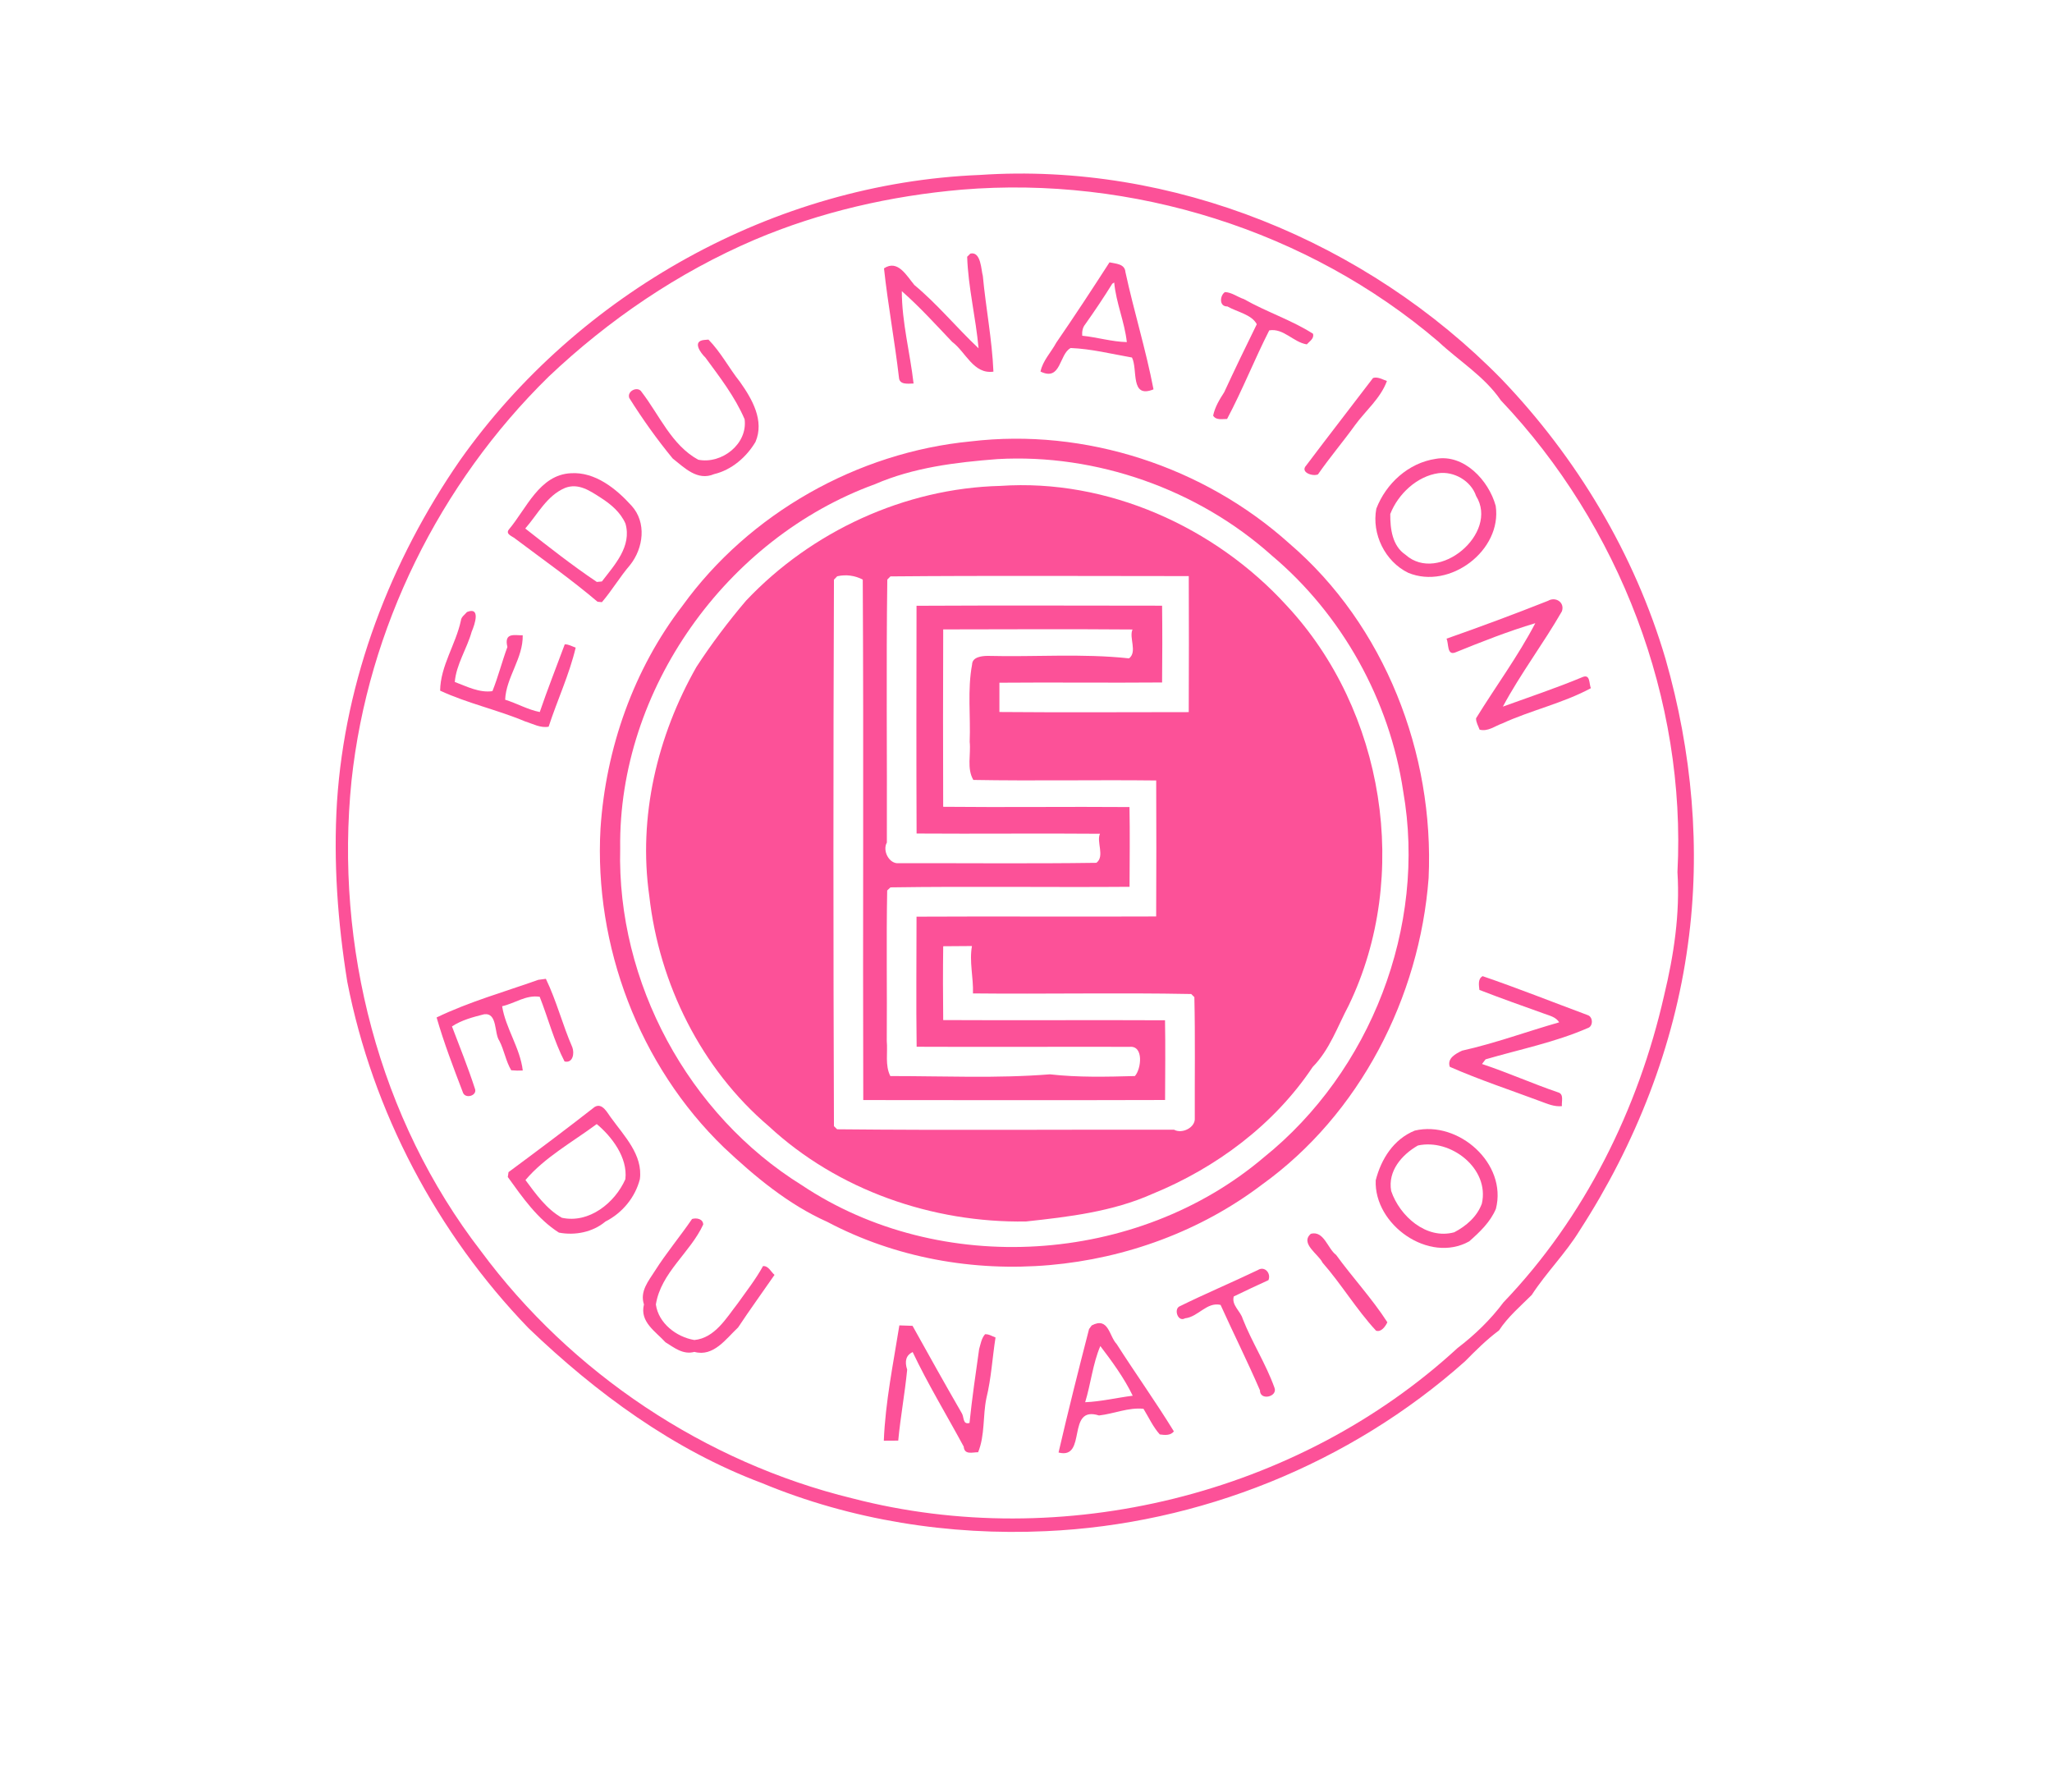
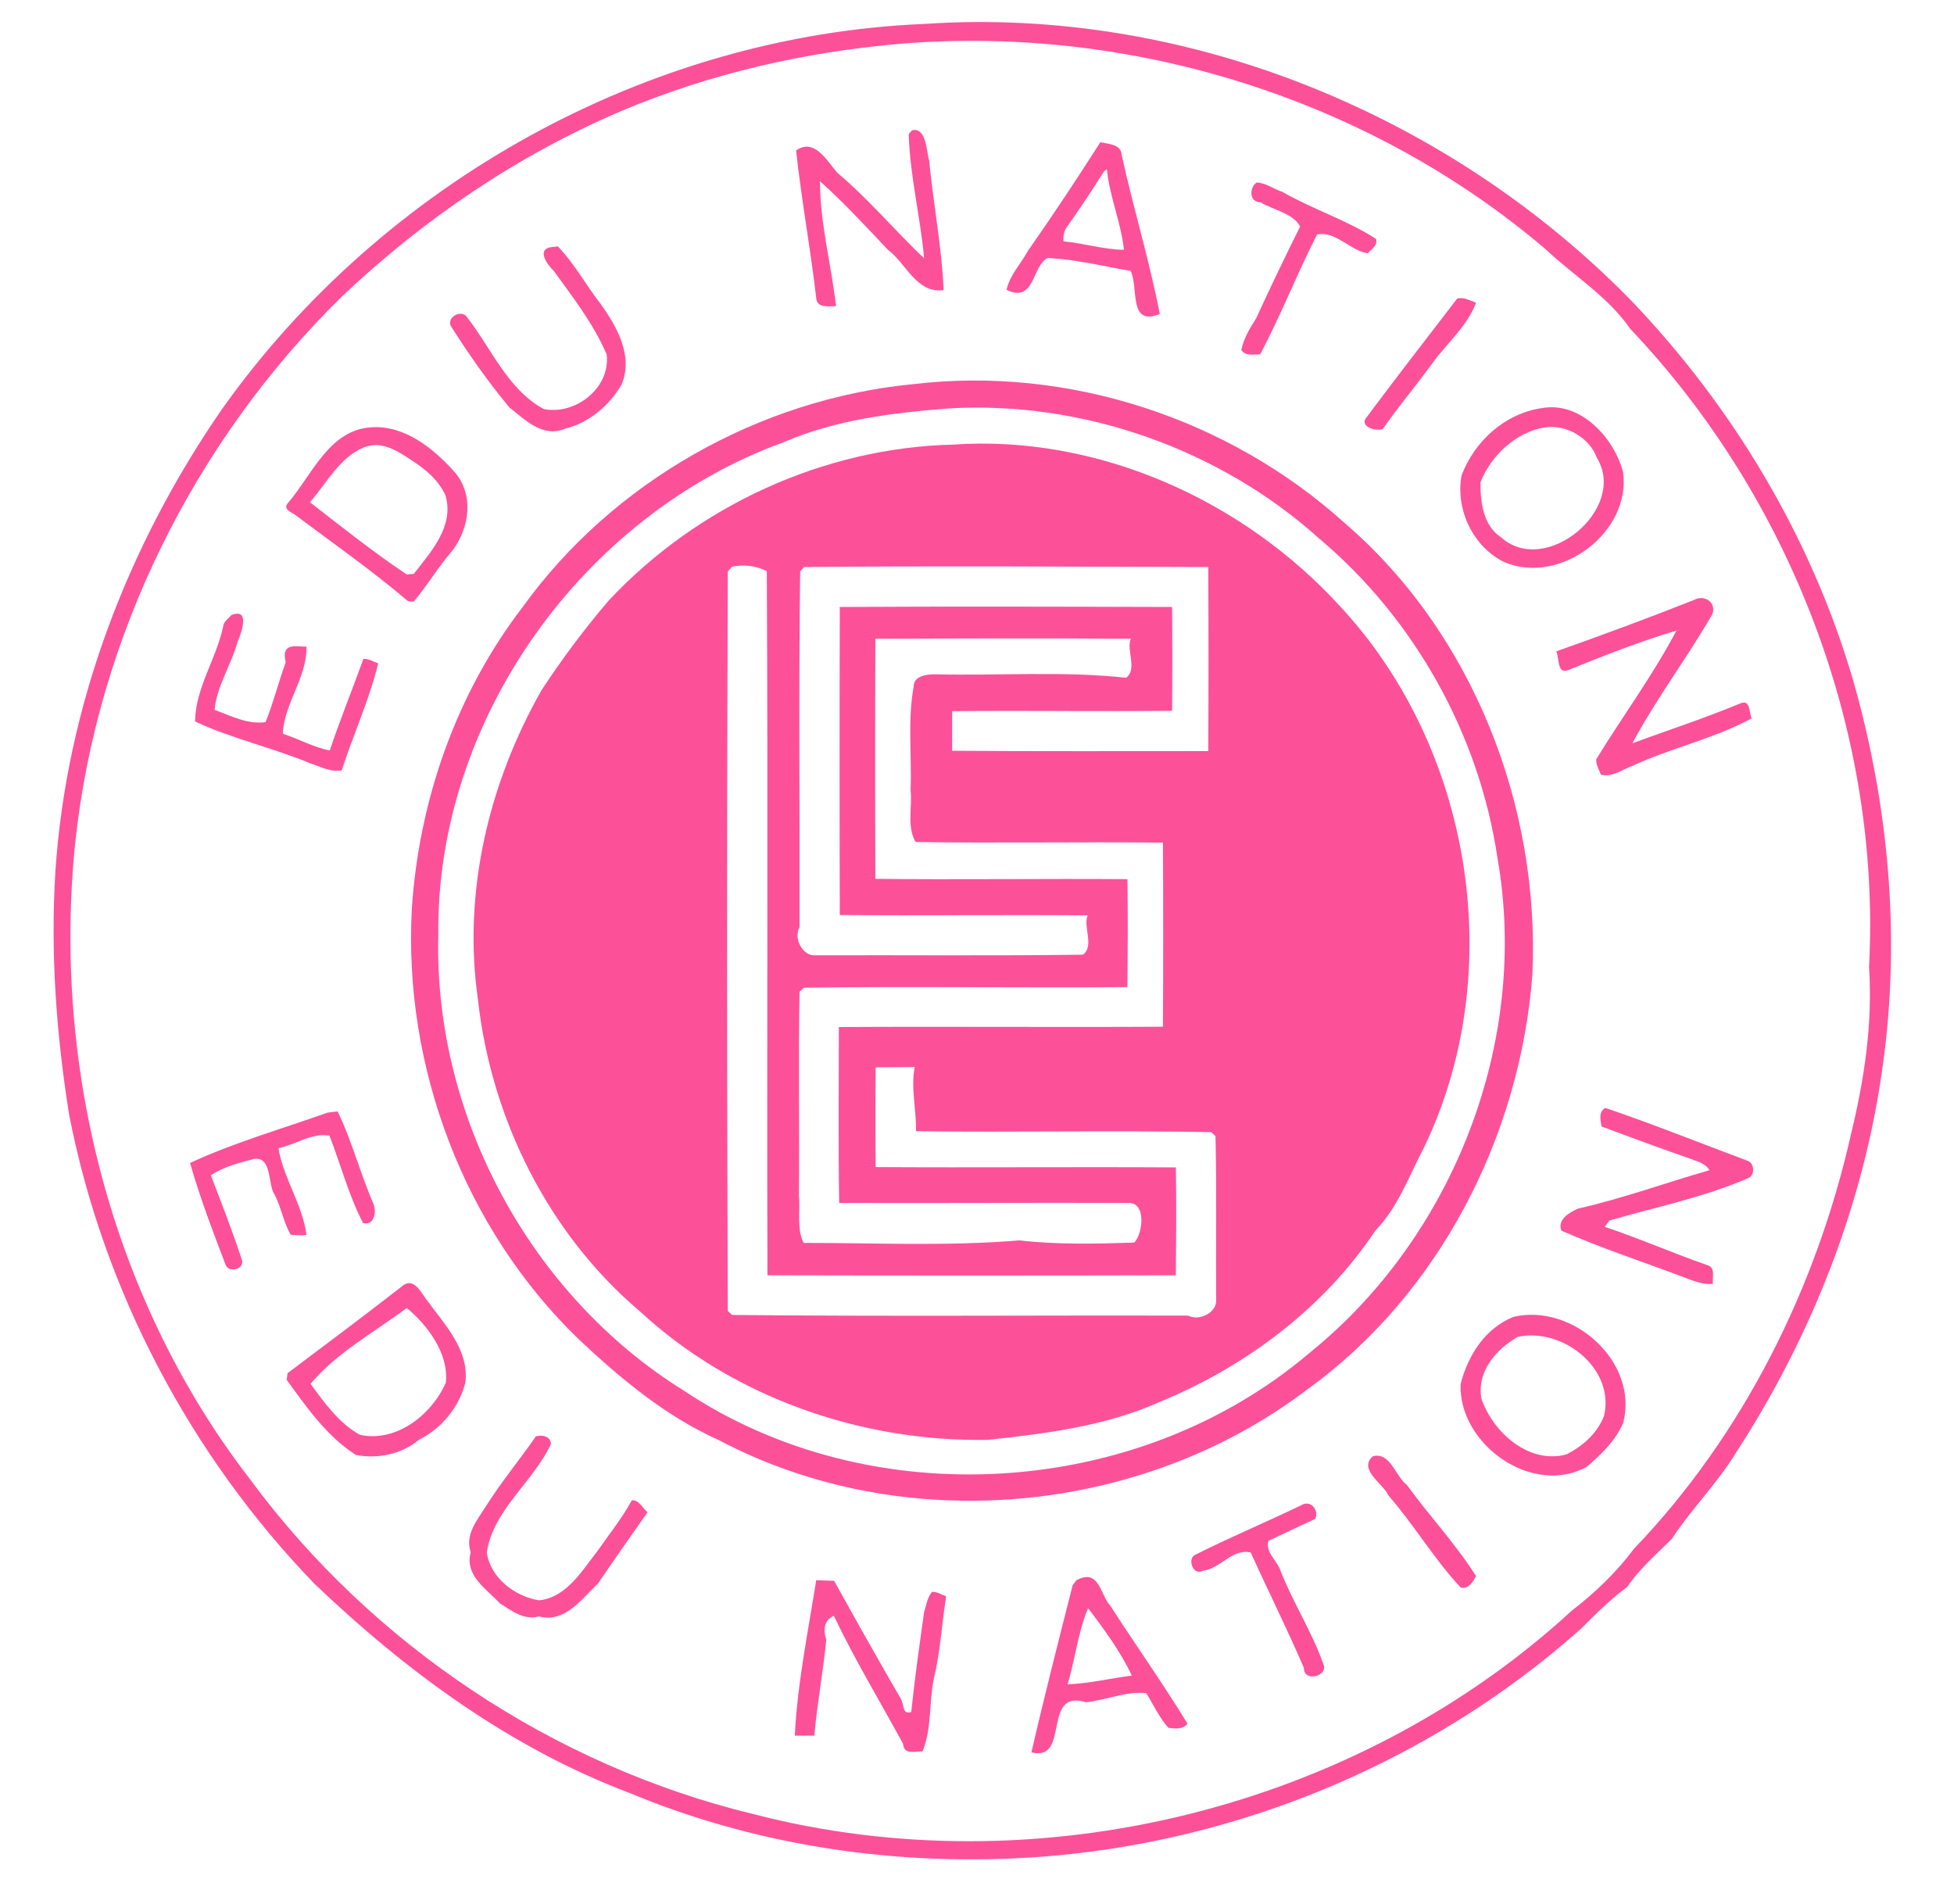
- <svg xmlns="http://www.w3.org/2000/svg" version="1.1" id="Layer_1" x="0px" y="0px" viewBox="0 0 693 605" style="enable-background:new 0 0 693 605;" xml:space="preserve">
+ <svg xmlns="http://www.w3.org/2000/svg" version="1.1" id="Layer_1" x="0px" y="0px" viewBox="0 0 621 605" style="enable-background:new 0 0 621 605;" xml:space="preserve">
  <style type="text/css">
	.st0{fill:#FC5198;}
</style>
  <g>
    <g>
-       <path class="st0" d="M330.84,59.08c65.12-4.42,130.73,22.46,176.19,68.87c25.52,26.61,45.01,59.15,55.45,94.55    c8.93,31.18,12.01,64.21,7.57,96.36c-4.62,34.43-17.71,67.53-36.56,96.64c-4.75,7.75-11.25,14.18-16.2,21.79    c-3.85,3.84-8.05,7.39-11.05,11.97c-4.19,3.1-7.85,6.78-11.51,10.47c-38.79,34.55-89.7,55.04-141.56,57.32    c-32.55,1.5-65.69-3.69-95.85-16.24c-29.88-11.21-55.96-30.39-78.82-52.31c-30.94-32.06-52.65-73.12-61.21-116.93    c-3.24-20.08-4.73-40.48-3.48-60.79c2.72-41.39,18.03-81.39,41.57-115.39C195.31,98.9,261.53,61.88,330.84,59.08z M324.84,64.04    c-23.97,2.07-47.79,7.49-70,16.92c-25.74,11.01-49.3,27.03-69.6,46.28c-36.81,36.1-60.99,84.93-66.52,136.32    c-5.71,55.89,9.22,114.31,43.74,158.97c30.43,41.13,75.64,71.3,125.4,83.44c70.8,18.37,150.51-1.17,204.37-50.75    c5.84-4.45,11.14-9.57,15.54-15.46c27.34-28.53,45.52-65.2,54.23-103.61c3.29-13.62,5.4-27.6,4.51-41.65    c3.03-58.33-19.58-117.08-59.65-159.31c-5.55-8.12-14.1-13.27-21.16-19.89C441.75,77.8,382.42,59.28,324.84,64.04z" />
+       <path class="st0" d="M293.9,7.6C376.8,2,460.3,36.2,518.2,95.3c32.5,33.9,57.3,75.3,70.6,120.4c11.4,39.7,15.3,81.8,9.6,122.7    c-5.9,43.8-22.5,86-46.5,123c-6,9.9-14.3,18.1-20.6,27.7c-4.9,4.9-10.2,9.4-14.1,15.2c-5.3,3.9-10,8.6-14.7,13.3    c-49.4,44-114.2,70.1-180.2,73c-41.4,1.9-83.6-4.7-122-20.7c-38-14.3-71.2-38.7-100.4-66.6c-39.4-40.8-67-93.1-77.9-148.9    c-4.1-25.6-6-51.5-4.4-77.4c3.5-52.7,23-103.6,52.9-146.9C121.4,58.3,205.7,11.2,293.9,7.6z M286.3,13.9    c-30.5,2.6-60.8,9.5-89.1,21.5c-32.8,14-62.8,34.4-88.6,58.9c-46.9,46-77.7,108.1-84.7,173.6c-7.3,71.2,11.7,145.5,55.7,202.4    c38.7,52.4,96.3,90.8,159.7,106.2c90.1,23.4,191.6-1.5,260.2-64.6c7.4-5.7,14.2-12.2,19.8-19.7c34.8-36.3,58-83,69-131.9    c4.2-17.3,6.9-35.1,5.7-53c3.9-74.3-24.9-149.1-75.9-202.8c-7.1-10.3-18-16.9-26.9-25.3C435.1,31.4,359.6,7.9,286.3,13.9z" />
    </g>
-     <path class="st0" d="M327.71,85.63c3.64-0.84,3.65,5.72,4.21,7.53c1.01,10.79,3.12,21.5,3.58,32.34   c-6.77,0.94-9.33-6.64-13.94-10.06c-5.53-5.81-10.96-11.82-17-17.12c0.01,10.53,2.79,20.8,3.97,31.18   c-1.83,0.03-4.8,0.56-4.94-2.06c-1.43-12.31-3.72-24.52-5.05-36.82c4.65-3.11,7.63,2.48,10.25,5.61   c7.89,6.57,14.26,14.41,21.69,21.39c-0.92-10.34-3.51-20.57-3.85-30.92C326.9,86.43,327.44,85.9,327.71,85.63z" />
+     <path class="st0" d="M289.9,41.4c4.6-1.1,4.6,7.3,5.4,9.6c1.3,13.7,4,27.4,4.6,41.2c-8.6,1.2-11.9-8.5-17.7-12.8   c-7-7.4-14-15-21.6-21.8c0,13.4,3.6,26.5,5.1,39.7c-2.3,0-6.1,0.7-6.3-2.6c-1.8-15.7-4.7-31.2-6.4-46.9c5.9-4,9.7,3.2,13.1,7.1   c10,8.4,18.2,18.3,27.6,27.2c-1.2-13.2-4.5-26.2-4.9-39.4C288.9,42.4,289.6,41.7,289.9,41.4z" />
    <g>
-       <path class="st0" d="M374.7,88.59c2.11,0.47,5.16,0.48,5.37,3.24c2.87,13.28,6.94,26.31,9.49,39.65    c-7.99,3.25-5.22-6.73-7.27-10.75c-6.88-1.2-13.7-2.93-20.7-3.21c-3.96,2.05-3.18,11.37-10.19,7.95c0.76-3.69,3.59-6.51,5.32-9.75    C362.88,106.78,368.82,97.7,374.7,88.59z M375.64,95.8c-2.9,4.67-5.96,9.23-9.13,13.7c-0.9,1.1-1.14,2.49-1.02,3.87    c5.04,0.51,9.97,2.03,15.06,2.15c-0.74-6.83-3.64-13.26-4.26-20.12L375.64,95.8z" />
+       <path class="st0" d="M349.7,45.2c2.7,0.6,6.6,0.6,6.8,4.1c3.7,16.9,8.8,33.5,12.1,50.5c-10.2,4.1-6.6-8.6-9.3-13.7    c-8.8-1.5-17.4-3.7-26.4-4.1c-5,2.6-4,14.5-13,10.1c1-4.7,4.6-8.3,6.8-12.4C334.7,68.3,342.3,56.8,349.7,45.2z M350.9,54.4    c-3.7,5.9-7.6,11.8-11.6,17.4c-1.1,1.4-1.5,3.2-1.3,4.9c6.4,0.6,12.7,2.6,19.2,2.7c-0.9-8.7-4.6-16.9-5.4-25.6L350.9,54.4z" />
    </g>
-     <path class="st0" d="M413.7,98.63c2.28,0.08,4.26,1.68,6.41,2.38c7.55,4.3,15.95,7.01,23.3,11.67c0.52,1.64-1.18,2.57-2.08,3.61   c-4.58-0.73-7.86-5.55-12.68-4.73c-4.99,9.82-9.06,20.16-14.24,29.92c-1.62-0.02-3.71,0.52-4.71-1.13c0.6-2.9,2.14-5.43,3.73-7.89   c3.57-7.7,7.25-15.36,11.01-22.97c-1.69-3.3-6.79-4.19-9.92-6.01C411.57,103.56,412,99.68,413.7,98.63z" />
-     <path class="st0" d="M237.79,114.8c0.37-0.03,1.11-0.09,1.48-0.12c4.2,4.29,6.96,9.68,10.68,14.34c4.07,5.75,8.26,13.03,5.2,20.19   c-3.02,5.11-8.06,9.5-13.98,10.89c-5.65,2.42-10.05-2.18-13.99-5.28c-5.32-6.47-10.2-13.32-14.66-20.42   c-0.86-2.42,2.95-4.12,4.16-2.05c6.01,7.8,10.14,17.98,19.12,22.89c7.92,1.58,16.76-5.3,15.67-13.67   c-3.26-7.6-8.38-14.2-13.23-20.81C236.55,119.14,233.72,115.21,237.79,114.8z" />
-     <path class="st0" d="M463.71,127.63c1.65-0.47,3.17,0.51,4.68,1.03c-2.16,5.88-7.17,9.97-10.78,14.92   c-4.05,5.63-8.56,10.91-12.5,16.61c-1.72,0.79-6.16-0.66-3.97-3.02C448.59,147.27,456.21,137.49,463.71,127.63z" />
+     <path class="st0" d="M399.4,58c2.9,0.1,5.4,2.1,8.2,3c9.6,5.5,20.3,8.9,29.7,14.9c0.7,2.1-1.5,3.3-2.6,4.6c-5.8-0.9-10-7.1-16.1-6   c-6.4,12.5-11.5,25.7-18.1,38.1c-2.1,0-4.7,0.7-6-1.4c0.8-3.7,2.7-6.9,4.7-10c4.5-9.8,9.2-19.6,14-29.2c-2.2-4.2-8.6-5.3-12.6-7.7   C396.7,64.2,397.2,59.3,399.4,58z" />
+     <path class="st0" d="M175.4,78.5c0.5,0,1.4-0.1,1.9-0.2c5.3,5.5,8.9,12.3,13.6,18.3c5.2,7.3,10.5,16.6,6.6,25.7   c-3.8,6.5-10.3,12.1-17.8,13.9c-7.2,3.1-12.8-2.8-17.8-6.7c-6.8-8.2-13-17-18.7-26c-1.1-3.1,3.8-5.2,5.3-2.6   c7.7,9.9,12.9,22.9,24.3,29.1c10.1,2,21.3-6.7,20-17.4c-4.2-9.7-10.7-18.1-16.8-26.5C173.9,84.1,170.3,79.1,175.4,78.5z" />
+     <path class="st0" d="M463.1,94.9c2.1-0.6,4,0.6,6,1.3c-2.8,7.5-9.1,12.7-13.7,19c-5.2,7.2-10.9,13.9-15.9,21.1   c-2.2,1-7.8-0.8-5.1-3.8C443.8,119.9,453.5,107.4,463.1,94.9z" />
    <g>
-       <path class="st0" d="M327.84,149.05c38.68-4.6,78.73,8.52,107.61,34.49c32.21,27.59,48.98,70.91,47.02,112.98    c-3.05,40.33-23.25,79.79-56.35,103.56c-41.33,31.3-100.73,36.83-146.7,12.54c-13.21-5.89-24.5-15.32-34.92-25.12    c-28.63-27.65-43.92-68.08-41.7-107.72c1.79-27.02,11.15-53.75,27.72-75.27C253.02,173.38,289.58,152.74,327.84,149.05z     M336.84,155.03c-14.06,1.09-28.3,2.81-41.34,8.47c-50.14,18.24-86.75,69.35-86.05,123c-1.15,45.19,23.01,89.92,61.33,113.71    c46.74,31.21,113.28,26.92,156.02-9.37c36.09-29.01,55.13-77.91,47.08-123.68c-4.57-30.71-20.66-59.65-44.43-79.62    C404.51,165.21,370.22,153.13,336.84,155.03z" />
+       <path class="st0" d="M290.1,122.1c49.2-5.9,100.2,10.8,137,43.9c41,35.1,62.4,90.3,59.9,143.8c-3.9,51.3-29.6,101.6-71.7,131.9    c-52.6,39.9-128.2,46.9-186.8,16c-16.8-7.5-31.2-19.5-44.5-32c-36.5-35.2-55.9-86.7-53.1-137.1c2.3-34.4,14.2-68.4,35.3-95.8    C194.8,153.1,241.4,126.8,290.1,122.1z M301.5,129.8c-17.9,1.4-36,3.6-52.6,10.8c-63.8,23.2-110.4,88.3-109.6,156.6    c-1.5,57.5,29.3,114.5,78.1,144.8c59.5,39.7,144.2,34.3,198.6-11.9c45.9-36.9,70.2-99.2,59.9-157.5    c-5.8-39.1-26.3-75.9-56.6-101.4C387.7,142.7,344,127.3,301.5,129.8z" />
    </g>
    <g>
-       <path class="st0" d="M484.84,154.95c9.56-1.74,17.94,7.26,20.29,15.88c2.21,15.03-15.53,28.43-29.56,22.59    c-7.82-3.8-12.37-13.11-10.76-21.65C468.08,163.25,475.67,156.32,484.84,154.95z M485.78,159.79    c-7.25,1.03-13.63,7.03-16.26,13.78c-0.03,4.96,0.64,10.74,5.15,13.76c11.15,9.99,31.66-7.23,23.84-19.84    C496.78,162.34,491,159.07,485.78,159.79z" />
+       <path class="st0" d="M490,129.7c12.2-2.2,22.8,9.2,25.8,20.2c2.8,19.1-19.8,36.2-37.6,28.8c-10-4.8-15.7-16.7-13.7-27.6    C468.6,140.2,478.3,131.4,490,129.7z M491.2,135.8c-9.2,1.3-17.4,9-20.7,17.5c0,6.3,0.8,13.7,6.6,17.5    c14.2,12.7,40.3-9.2,30.4-25.3C505.2,139.1,497.8,134.9,491.2,135.8z" />
    </g>
    <g>
-       <path class="st0" d="M192.79,159.8c8.18-0.52,15.28,5.2,20.47,10.94c5.2,5.67,4.04,14.39-0.46,20.04    c-3.42,3.98-6.11,8.57-9.52,12.56c-0.37-0.03-1.11-0.1-1.48-0.14c-8.87-7.54-18.41-14.23-27.7-21.23    c-0.91-0.85-3.51-1.52-2.26-3.15C177.8,171.76,182.16,160.33,192.79,159.8z M190.81,164.77c-6.16,2.63-9.22,8.9-13.42,13.7    c7.86,6.16,15.84,12.45,24.17,18.04c0.43-0.04,1.28-0.12,1.71-0.16c4.29-5.6,10.16-11.84,7.96-19.55    c-1.69-3.82-4.91-6.53-8.35-8.73C199.29,165.78,195.38,163,190.81,164.77z" />
+       <path class="st0" d="M118.1,135.8c10.4-0.7,19.5,6.6,26.1,13.9c6.6,7.2,5.1,18.3-0.6,25.5c-4.4,5.1-7.8,10.9-12.1,16    c-0.5,0-1.4-0.1-1.9-0.2c-11.3-9.6-23.4-18.1-35.3-27c-1.2-1.1-4.5-1.9-2.9-4C99.1,151.1,104.6,136.5,118.1,135.8z M115.6,142.2    c-7.8,3.3-11.7,11.3-17.1,17.4c10,7.8,20.2,15.9,30.8,23c0.5-0.1,1.6-0.2,2.2-0.2c5.5-7.1,12.9-15.1,10.1-24.9    c-2.2-4.9-6.3-8.3-10.6-11.1C126.4,143.4,121.4,139.9,115.6,142.2z" />
    </g>
    <g>
-       <path class="st0" d="M337.84,164.08c36.15-2.49,72.48,13.84,96.68,40.4c33.01,35.39,42.06,91.31,20.97,135.02    c-3.78,7.11-6.41,14.96-12.18,20.81c-12.98,19.46-32.61,34.06-54.12,42.85c-13.45,6-28.19,7.74-42.68,9.31    c-31.57,0.52-63.6-10.57-86.84-32.13c-22.85-19.41-37.05-48.1-40.39-77.76c-3.82-26.74,2.68-54.1,15.92-77.37    c5.08-7.81,10.71-15.25,16.72-22.34C274.04,179.43,305.56,164.87,337.84,164.08z M282.74,194.6c-0.28,0.29-0.83,0.85-1.1,1.14    c-0.24,61.51-0.23,123.03,0,184.54c0.27,0.26,0.8,0.8,1.07,1.06c37.91,0.39,75.87,0.06,113.8,0.15c2.74,1.51,7.28-0.76,6.99-3.98    c-0.05-13.6,0.17-27.2-0.14-40.79c-0.27-0.26-0.8-0.8-1.07-1.06c-24.55-0.48-49.14,0.06-73.7-0.2c0.19-5.34-1.3-10.74-0.34-16    c-2.43,0.02-7.28,0.05-9.71,0.07c-0.11,8.3-0.1,16.62,0,24.93c24.97,0.14,49.94-0.06,74.91,0.07c0.16,8.97,0.05,17.94,0.02,26.92    c-33.98,0.1-67.96,0.06-101.93,0.02c-0.18-58.58,0.16-117.17-0.17-175.75C288.74,194.33,285.69,193.92,282.74,194.6z     M300.72,194.64c-0.26,0.27-0.8,0.8-1.06,1.07c-0.4,29.58-0.05,59.2-0.15,88.8c-1.57,2.75,0.78,7.28,3.98,6.98    c22.26-0.06,44.53,0.19,66.79-0.13c2.91-2.23-0.07-7.06,1.2-9.81c-20.64-0.18-41.29,0.07-61.93-0.08    c-0.11-25.64-0.06-51.27-0.02-76.91c27.64-0.14,55.29-0.06,82.93-0.03c0.11,8.64,0.08,17.29,0,25.93    c-18.32,0.16-36.63-0.08-54.94,0.08c0,2.47,0,7.42,0,9.89c21.31,0.18,42.63,0.05,63.94,0.04c0.08-15.31,0.06-30.62,0.01-45.93    C367.89,194.54,334.3,194.34,300.72,194.64z M318.54,212.54c-0.08,19.96-0.07,39.93-0.01,59.9c20.97,0.22,41.95-0.08,62.92,0.09    c0.17,8.97,0.05,17.95,0.02,26.93c-26.91,0.21-53.83-0.21-80.74,0.19c-0.27,0.26-0.83,0.78-1.11,1.04    c-0.32,16.93-0.01,33.88-0.14,50.82c0.37,3.88-0.65,8.21,1.2,11.86c17.94-0.02,35.98,0.84,53.89-0.59    c9.53,1.08,19.12,0.84,28.7,0.58c2.16-2.35,3.07-10.32-1.76-9.86c-23.98-0.06-47.96,0.08-71.94-0.03    c-0.21-14.64-0.04-29.29-0.04-43.93c26.98-0.14,53.95,0.05,80.93-0.07c0.08-15.31,0.07-30.62,0.01-45.92    c-20.59-0.24-41.18,0.19-61.76-0.18c-2.27-3.9-0.77-8.64-1.23-12.87c0.35-8.68-0.8-17.52,0.81-26.09c0.05-2.54,3.21-2.9,5.19-2.93    c15.93,0.42,31.95-0.88,47.82,0.84c2.88-2.21-0.1-7.04,1.18-9.75C361.17,212.4,339.85,212.51,318.54,212.54z" />
+       <path class="st0" d="M302.8,141.3c46-3.2,92.3,17.6,123.1,51.4c42,45.1,53.5,116.3,26.7,171.9c-4.8,9.1-8.2,19-15.5,26.5    c-16.5,24.8-41.5,43.4-68.9,54.6c-17.1,7.6-35.9,9.9-54.3,11.9c-40.2,0.7-81-13.5-110.6-40.9c-29.1-24.7-47.2-61.2-51.4-99    c-4.9-34,3.4-68.9,20.3-98.5c6.5-9.9,13.6-19.4,21.3-28.4C221.6,160.8,261.7,142.3,302.8,141.3z M232.7,180.1    c-0.4,0.4-1.1,1.1-1.4,1.5c-0.3,78.3-0.3,156.6,0,235c0.3,0.3,1,1,1.4,1.3c48.3,0.5,96.6,0.1,144.9,0.2c3.5,1.9,9.3-1,8.9-5.1    c-0.1-17.3,0.2-34.6-0.2-51.9c-0.3-0.3-1-1-1.4-1.3c-31.3-0.6-62.6,0.1-93.8-0.3c0.2-6.8-1.7-13.7-0.4-20.4    c-3.1,0-9.3,0.1-12.4,0.1c-0.1,10.6-0.1,21.2,0,31.7c31.8,0.2,63.6-0.1,95.4,0.1c0.2,11.4,0.1,22.8,0,34.3    c-43.3,0.1-86.5,0.1-129.8,0c-0.2-74.6,0.2-149.2-0.2-223.8C240.3,179.8,236.4,179.3,232.7,180.1z M255.6,180.2    c-0.3,0.3-1,1-1.3,1.4c-0.5,37.7-0.1,75.4-0.2,113.1c-2,3.5,1,9.3,5.1,8.9c28.3-0.1,56.7,0.2,85-0.2c3.7-2.8-0.1-9,1.5-12.5    c-26.3-0.2-52.6,0.1-78.8-0.1c-0.1-32.6-0.1-65.3,0-97.9c35.2-0.2,70.4-0.1,105.6,0c0.1,11,0.1,22,0,33    c-23.3,0.2-46.6-0.1-69.9,0.1c0,3.1,0,9.4,0,12.6c27.1,0.2,54.3,0.1,81.4,0.1c0.1-19.5,0.1-39,0-58.5    C341.1,180.1,298.3,179.8,255.6,180.2z M278.2,203c-0.1,25.4-0.1,50.8,0,76.3c26.7,0.3,53.4-0.1,80.1,0.1    c0.2,11.4,0.1,22.9,0,34.3c-34.3,0.3-68.5-0.3-102.8,0.2c-0.3,0.3-1.1,1-1.4,1.3c-0.4,21.6,0,43.1-0.2,64.7    c0.5,4.9-0.8,10.5,1.5,15.1c22.8,0,45.8,1.1,68.6-0.8c12.1,1.4,24.3,1.1,36.5,0.7c2.8-3,3.9-13.1-2.2-12.6    c-30.5-0.1-61.1,0.1-91.6,0c-0.3-18.6-0.1-37.3-0.1-55.9c34.4-0.2,68.7,0.1,103-0.1c0.1-19.5,0.1-39,0-58.5    c-26.2-0.3-52.4,0.2-78.6-0.2c-2.9-5-1-11-1.6-16.4c0.4-11.1-1-22.3,1-33.2c0.1-3.2,4.1-3.7,6.6-3.7c20.3,0.5,40.7-1.1,60.9,1.1    c3.7-2.8-0.1-9,1.5-12.4C332.5,202.8,305.4,202.9,278.2,203z" />
    </g>
-     <path class="st0" d="M522.81,202.88c2.56-1.51,5.73,0.55,4.67,3.56c-6.28,10.93-13.98,21.06-19.93,32.17   c9.01-3.27,18.15-6.31,27-10.01c2.55-0.98,2.06,2.24,2.72,3.79c-9.42,5.09-20.17,7.42-29.92,11.9c-2.51,0.88-4.85,2.84-7.66,2.1   c-0.45-1.26-1.23-2.46-1.2-3.83c6.62-10.74,14.16-20.94,20.01-32.12c-9.22,2.75-18.19,6.3-27.1,9.91   c-2.78,0.99-2.09-3.03-2.88-4.68C500.03,211.63,511.47,207.37,522.81,202.88z" />
-     <path class="st0" d="M157.7,206.67c4.64-1.89,2.73,4.03,1.59,6.66c-1.58,5.7-5.21,11.02-5.7,16.96c4.05,1.52,8.27,3.72,12.71,3.1   c1.96-4.88,3.24-10,5.06-14.92c-1.27-5.17,2.75-3.81,5.17-3.96c0.18,7.74-5.63,14.26-5.93,21.77c3.95,1.22,7.62,3.36,11.69,4.16   c2.62-7.69,5.62-15.24,8.44-22.86c1.31-0.04,2.47,0.7,3.69,1.11c-2.16,9.15-6.23,17.76-9.13,26.7c-2.77,0.52-5.31-0.97-7.88-1.75   c-9.4-3.96-19.5-6.11-28.77-10.42c0.1-8.35,5.28-15.59,7.01-23.65C155.75,208.3,156.97,207.58,157.7,206.67z" />
-     <path class="st0" d="M500.71,329.63c11.82,4.04,23.7,8.78,35.5,13.16c1.84,0.62,1.89,3.82-0.02,4.38   c-11.06,4.81-22.94,7.18-34.48,10.55c-0.3,0.39-0.9,1.18-1.21,1.57c8.68,2.88,17.03,6.63,25.69,9.58c2.08,0.59,1.12,3.05,1.3,4.65   c-2.57,0.28-4.94-0.79-7.29-1.65c-10.21-3.82-20.58-7.23-30.57-11.62c-1.01-2.85,2-4.46,4.14-5.46c11.15-2.49,21.84-6.44,32.8-9.57   c-1.08-1.77-3.17-2.22-4.98-2.89c-7.35-2.63-14.69-5.23-21.97-8.05C499.47,332.67,499.02,330.59,500.71,329.63z" />
-     <path class="st0" d="M181.8,330.87c0.64-0.08,1.91-0.25,2.55-0.34c3.6,7.43,5.63,15.55,8.94,23.12c0.75,2,0.22,5.46-2.63,4.79   c-3.58-6.92-5.54-14.59-8.39-21.84c-4.64-0.73-8.4,2.24-12.69,3.18c1.15,7.38,6.08,14.11,6.97,21.71c-1.3,0.07-2.6,0.04-3.9-0.08   c-1.83-3.07-2.36-6.76-4.01-9.95c-1.8-2.5-0.55-9.53-5.14-8.96c-3.72,0.94-7.62,1.96-10.86,4.1c2.65,6.96,5.43,13.88,7.73,20.96   c1.03,2.45-3.4,3.73-4.09,1.2c-3.15-8.24-6.37-16.64-8.83-25.18C158.45,338.28,170.31,334.95,181.8,330.87z" />
+     <path class="st0" d="M538.3,190.7c3.3-1.9,7.3,0.7,5.9,4.5c-8,13.9-17.8,26.8-25.4,41c11.5-4.2,23.1-8,34.4-12.7   c3.2-1.2,2.6,2.9,3.5,4.8c-12,6.5-25.7,9.4-38.1,15.2c-3.2,1.1-6.2,3.6-9.8,2.7c-0.6-1.6-1.6-3.1-1.5-4.9   c8.4-13.7,18-26.7,25.5-40.9c-11.7,3.5-23.2,8-34.5,12.6c-3.5,1.3-2.7-3.9-3.7-6C509.3,201.8,523.9,196.4,538.3,190.7z" />
+     <path class="st0" d="M73.5,195.5c5.9-2.4,3.5,5.1,2,8.5c-2,7.3-6.6,14-7.3,21.6c5.2,1.9,10.5,4.7,16.2,3.9c2.5-6.2,4.1-12.7,6.4-19   c-1.6-6.6,3.5-4.9,6.6-5c0.2,9.9-7.2,18.2-7.5,27.7c5,1.6,9.7,4.3,14.9,5.3c3.3-9.8,7.2-19.4,10.7-29.1c1.7-0.1,3.1,0.9,4.7,1.4   c-2.8,11.6-7.9,22.6-11.6,34c-3.5,0.7-6.8-1.2-10-2.2c-12-5-24.8-7.8-36.6-13.3c0.1-10.6,6.7-19.8,8.9-30.1   C71,197.6,72.5,196.7,73.5,195.5z" />
+     <path class="st0" d="M510.2,352.1c15,5.1,30.2,11.2,45.2,16.8c2.3,0.8,2.4,4.9,0,5.6c-14.1,6.1-29.2,9.1-43.9,13.4   c-0.4,0.5-1.1,1.5-1.5,2c11.1,3.7,21.7,8.4,32.7,12.2c2.6,0.8,1.4,3.9,1.7,5.9c-3.3,0.4-6.3-1-9.3-2.1c-13-4.9-26.2-9.2-38.9-14.8   c-1.3-3.6,2.5-5.7,5.3-7c14.2-3.2,27.8-8.2,41.8-12.2c-1.4-2.3-4-2.8-6.3-3.7c-9.4-3.3-18.7-6.7-28-10.2   C508.6,355.9,508,353.3,510.2,352.1z" />
+     <path class="st0" d="M104.1,353.6c0.8-0.1,2.4-0.3,3.2-0.4c4.6,9.5,7.2,19.8,11.4,29.4c1,2.5,0.3,7-3.3,6.1   c-4.6-8.8-7.1-18.6-10.7-27.8c-5.9-0.9-10.7,2.9-16.2,4c1.5,9.4,7.7,18,8.9,27.6c-1.7,0.1-3.3,0.1-5-0.1c-2.3-3.9-3-8.6-5.1-12.7   c-2.3-3.2-0.7-12.1-6.5-11.4c-4.7,1.2-9.7,2.5-13.8,5.2c3.4,8.9,6.9,17.7,9.8,26.7c1.3,3.1-4.3,4.7-5.2,1.5   c-4-10.5-8.1-21.2-11.2-32.1C74.4,363.1,89.5,358.8,104.1,353.6z" />
    <g>
-       <path class="st0" d="M200.81,373.81c2.66-1.63,4.4,2.2,5.63,3.74c4.38,6.07,10.72,12.47,9.66,20.62    c-1.58,6.17-5.95,11.46-11.63,14.32c-4.29,3.61-10.29,4.78-15.71,3.74c-7.26-4.6-12.34-11.94-17.27-18.78    c0.06-0.41,0.19-1.23,0.25-1.64C181.5,388.58,191.24,381.3,200.81,373.81z M201.53,379.58c-8.14,6.04-17.6,11.24-24.07,18.9    c3.48,4.7,7.1,9.8,12.3,12.74c9.14,2,17.9-5,21.44-13.03C212.06,390.82,206.47,383.67,201.53,379.58z" />
+       <path class="st0" d="M128.4,408.3c3.4-2.1,5.6,2.8,7.2,4.8c5.6,7.7,13.6,15.9,12.3,26.3c-2,7.9-7.6,14.6-14.8,18.2    c-5.5,4.6-13.1,6.1-20,4.8c-9.2-5.9-15.7-15.2-22-23.9c0.1-0.5,0.2-1.6,0.3-2.1C103.8,427.1,116.2,417.8,128.4,408.3z     M129.3,415.7c-10.4,7.7-22.4,14.3-30.6,24.1c4.4,6,9,12.5,15.7,16.2c11.6,2.5,22.8-6.4,27.3-16.6    C142.7,430,135.6,420.9,129.3,415.7z" />
    </g>
    <g>
-       <path class="st0" d="M477.8,381.78c14.75-3.47,31.29,11.12,27.4,26.41c-1.88,4.47-5.44,7.84-9.01,10.99    c-13.58,7.6-32.23-5.58-31.58-20.62C466.45,391.36,470.65,384.69,477.8,381.78z M478.84,386.82c-5.44,3.13-10.22,8.61-9.01,15.37    c2.87,8.44,11.85,16.51,21.3,13.93c4.05-2.12,7.71-5.28,9.32-9.67C503.16,394.59,489.9,384.36,478.84,386.82z" />
+       <path class="st0" d="M481,418.5c18.8-4.4,39.8,14.2,34.9,33.6c-2.4,5.7-6.9,10-11.5,14c-17.3,9.7-41-7.1-40.2-26.3    C466.6,430.7,471.9,422.2,481,418.5z M482.3,424.9c-6.9,4-13,11-11.5,19.6c3.7,10.7,15.1,21,27.1,17.7c5.2-2.7,9.8-6.7,11.9-12.3    C513.3,434.8,496.4,421.7,482.3,424.9z" />
    </g>
-     <path class="st0" d="M233.72,411.63c1.5-0.47,3.73-0.05,3.77,1.87c-4.39,9.53-14.29,16.24-15.99,27c0.89,6.35,6.92,10.98,13,12   c6.93-0.67,10.79-7.44,14.63-12.34c2.94-4.15,6.1-8.15,8.55-12.62c1.83-0.16,2.68,1.94,3.89,2.97   c-4.09,5.93-8.33,11.75-12.31,17.76c-4.09,3.82-8.26,10.01-14.75,8.24c-3.86,1.04-6.83-1.44-9.78-3.26   c-3.28-3.61-8.76-6.86-7.25-12.76c-1.47-4.42,1.54-7.93,3.67-11.29C225.01,423.1,229.66,417.57,233.72,411.63z" />
-     <path class="st0" d="M442.71,416.62c4.42-1.13,5.64,5.02,8.52,7.14c5.6,7.72,12.14,14.72,17.31,22.75   c-0.63,1.34-2.07,3.46-3.83,2.83c-6.64-7.18-11.65-15.65-18.09-22.99C445.33,423.55,438.92,419.87,442.71,416.62z" />
-     <path class="st0" d="M424.81,428.87c2.31-1.48,4.53,1.12,3.57,3.41c-3.94,1.77-7.82,3.66-11.72,5.51c-0.8,2.96,2.28,4.93,3.03,7.56   c3.13,7.95,7.84,15.21,10.71,23.22c1.25,3.1-4.94,4.56-4.89,0.91c-4.2-9.73-8.96-19.23-13.3-28.84c-4.67-1.08-7.54,4.05-12,4.53   c-2.35,1.36-3.81-2.87-2-3.96C406.97,436.88,415.95,433.11,424.81,428.87z" />
-     <path class="st0" d="M303.73,447.56l4.45,0.15c5.48,9.86,10.97,19.71,16.62,29.48c0.85,1.32,0.25,3.97,2.62,3.32   c0.86-8.35,2.08-16.64,3.25-24.94c0.52-1.73,0.77-3.62,2-5.02c1.27-0.09,2.38,0.67,3.54,1.1c-1.08,6.83-1.43,13.77-3.09,20.51   c-1.24,6-0.44,12.49-2.79,18.24c-1.78-0.05-4.63,1.04-4.86-1.9c-5.75-10.64-12.06-21.02-17.25-31.94c-2.19,1.05-2.8,3.03-1.85,5.95   c-0.78,8.01-2.26,15.94-3.02,23.96l-4.87,0.03C299.01,473.4,301.67,460.48,303.73,447.56z" />
+     <path class="st0" d="M170.3,456.5c1.9-0.6,4.7-0.1,4.8,2.4c-5.6,12.1-18.2,20.7-20.4,34.4c1.1,8.1,8.8,14,16.6,15.3   c8.8-0.9,13.7-9.5,18.6-15.7c3.7-5.3,7.8-10.4,10.9-16.1c2.3-0.2,3.4,2.5,5,3.8c-5.2,7.5-10.6,15-15.7,22.6   c-5.2,4.9-10.5,12.7-18.8,10.5c-4.9,1.3-8.7-1.8-12.5-4.2c-4.2-4.6-11.2-8.7-9.2-16.2c-1.9-5.6,2-10.1,4.7-14.4   C159.2,471.1,165.1,464,170.3,456.5z" />
+     <path class="st0" d="M436.3,462.8c5.6-1.4,7.2,6.4,10.8,9.1c7.1,9.8,15.5,18.7,22,29c-0.8,1.7-2.6,4.4-4.9,3.6   c-8.5-9.1-14.8-19.9-23-29.3C439.7,471.6,431.5,467,436.3,462.8z" />
+     <path class="st0" d="M413.5,478.4c2.9-1.9,5.8,1.4,4.5,4.3c-5,2.3-10,4.7-14.9,7c-1,3.8,2.9,6.3,3.9,9.6c4,10.1,10,19.4,13.6,29.6   c1.6,3.9-6.3,5.8-6.2,1.2c-5.3-12.4-11.4-24.5-16.9-36.7c-5.9-1.4-9.6,5.2-15.3,5.8c-3,1.7-4.9-3.7-2.5-5   C390.8,488.6,402.3,483.8,413.5,478.4z" />
+     <path class="st0" d="M259.4,502.2l5.7,0.2c7,12.6,14,25.1,21.2,37.5c1.1,1.7,0.3,5.1,3.3,4.2c1.1-10.6,2.6-21.2,4.1-31.8   c0.7-2.2,1-4.6,2.5-6.4c1.6-0.1,3,0.9,4.5,1.4c-1.4,8.7-1.8,17.5-3.9,26.1c-1.6,7.6-0.6,15.9-3.6,23.2c-2.3-0.1-5.9,1.3-6.2-2.4   c-7.3-13.5-15.4-26.8-22-40.7c-2.8,1.3-3.6,3.9-2.4,7.6c-1,10.2-2.9,20.3-3.8,30.5l-6.2,0C253.4,535.1,256.8,518.7,259.4,502.2z" />
    <g>
-       <path class="st0" d="M368.69,447.58c5.72-3.05,5.87,3.63,8.42,6.27c6.33,9.91,13.18,19.49,19.33,29.5    c-1.14,1.48-3.13,1.26-4.76,1.03c-2.3-2.56-3.72-5.75-5.5-8.65c-5.03-0.54-10.04,1.69-15.02,2.25    c-11.23-3.56-3.85,15.03-13.67,12.51c3.24-13.99,6.72-27.82,10.31-41.71C368.02,448.48,368.47,447.88,368.69,447.58z     M371.6,454.54c-2.55,5.98-3.2,12.72-5.12,18.97c5.42-0.24,10.7-1.52,16.06-2.2C379.74,465.44,375.42,459.54,371.6,454.54z" />
+       <path class="st0" d="M342.1,502.2c7.3-3.9,7.5,4.6,10.7,8c8.1,12.6,16.8,24.8,24.6,37.6c-1.5,1.9-4,1.6-6.1,1.3    c-2.9-3.3-4.7-7.3-7-11c-6.4-0.7-12.8,2.2-19.1,2.9c-14.3-4.5-4.9,19.1-17.4,15.9c4.1-17.8,8.6-35.4,13.1-53.1    C341.2,503.4,341.8,502.6,342.1,502.2z M345.8,511.1c-3.2,7.6-4.1,16.2-6.5,24.2c6.9-0.3,13.6-1.9,20.4-2.8    C356.2,525,350.7,517.5,345.8,511.1z" />
    </g>
  </g>
</svg>
